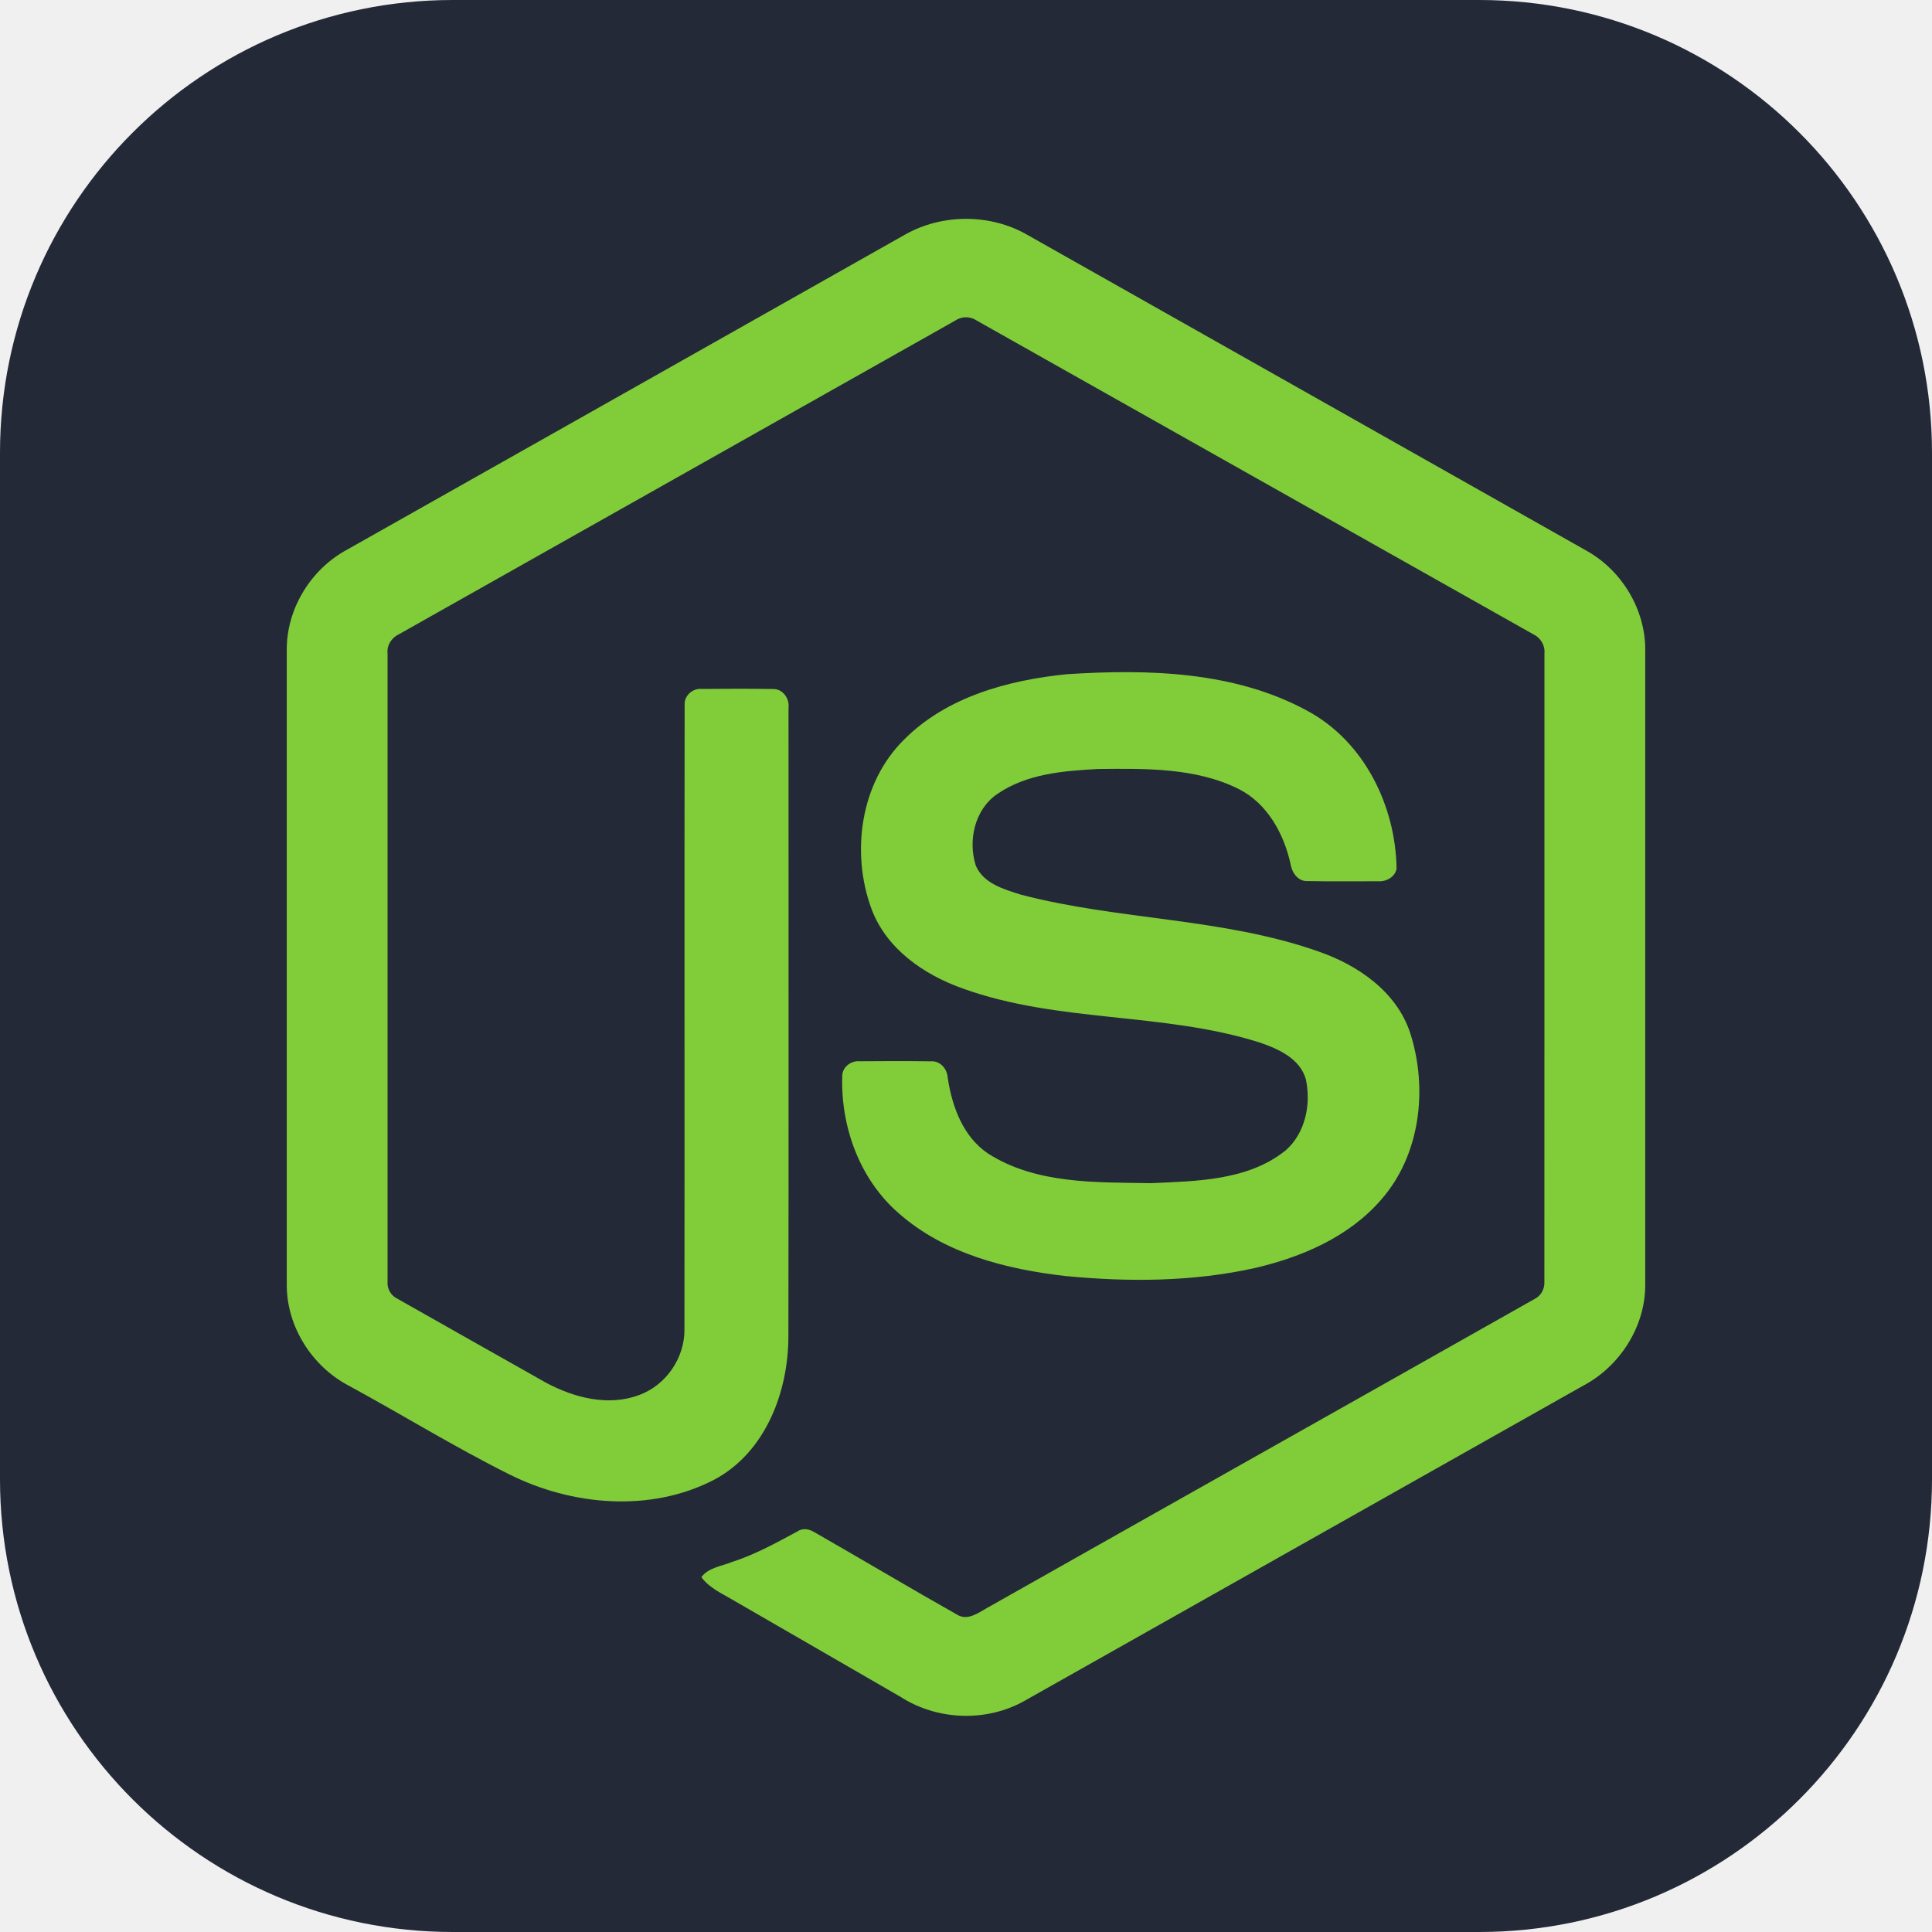
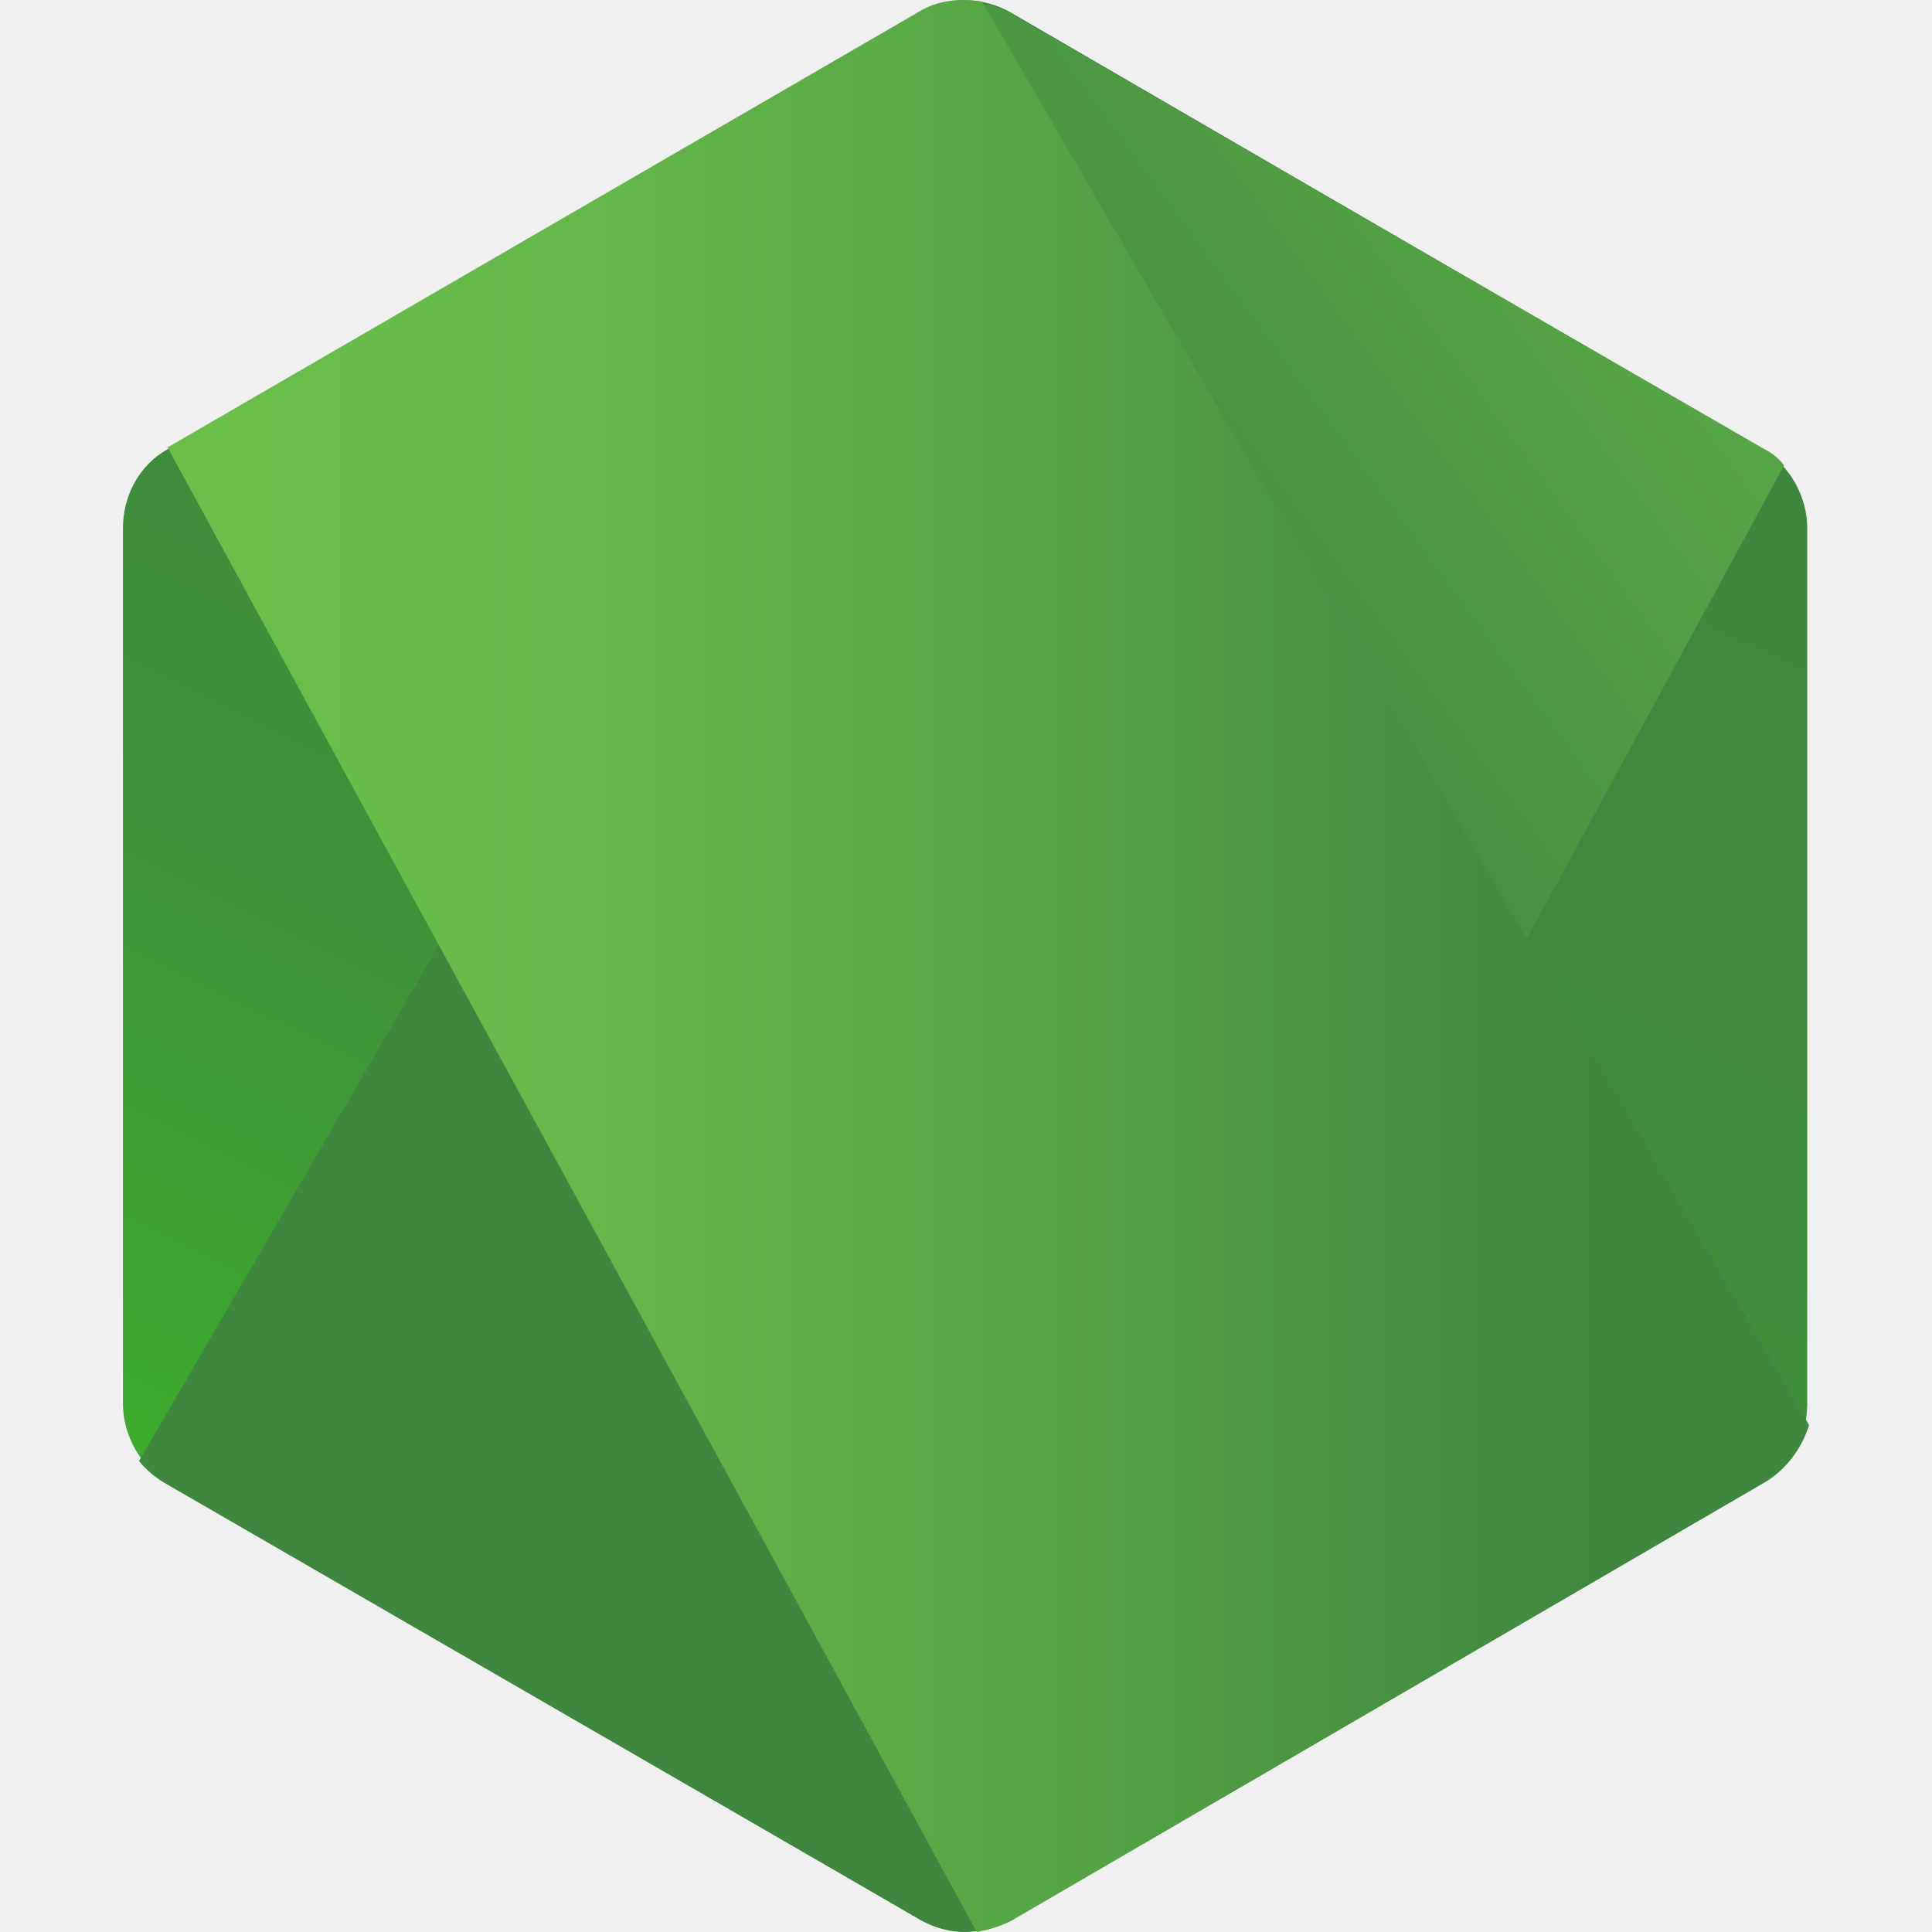
<svg xmlns="http://www.w3.org/2000/svg" width="30" height="30" viewBox="0 0 30 30" fill="none">
-   <g clip-path="url(#clip0_726_188)">
-     <path d="M22.969 0H7.031C3.148 0 0 3.148 0 7.031V22.969C0 26.852 3.148 30 7.031 30H22.969C26.852 30 30 26.852 30 22.969V7.031C30 3.148 26.852 0 22.969 0Z" fill="#242938" />
-     <path d="M14.048 3.646C14.625 3.317 15.375 3.315 15.951 3.646C18.848 5.284 21.746 6.918 24.643 8.556C25.188 8.863 25.552 9.469 25.547 10.097V19.946C25.551 20.6 25.15 21.221 24.576 21.521C21.688 23.149 18.802 24.779 15.915 26.407C15.326 26.743 14.561 26.717 13.991 26.353C13.125 25.851 12.258 25.352 11.392 24.851C11.215 24.745 11.016 24.661 10.891 24.49C11.001 24.341 11.199 24.322 11.359 24.257C11.72 24.142 12.052 23.958 12.384 23.779C12.468 23.721 12.571 23.744 12.651 23.795C13.392 24.219 14.125 24.656 14.868 25.076C15.027 25.168 15.187 25.047 15.322 24.971C18.156 23.369 20.993 21.774 23.826 20.172C23.931 20.122 23.989 20.01 23.981 19.895C23.983 16.646 23.981 13.396 23.982 10.147C23.994 10.017 23.918 9.897 23.8 9.844C20.923 8.223 18.047 6.6 15.169 4.979C15.12 4.945 15.061 4.927 15 4.926C14.94 4.926 14.88 4.945 14.831 4.979C11.953 6.6 9.078 8.225 6.201 9.845C6.083 9.899 6.004 10.017 6.018 10.147C6.019 13.396 6.018 16.646 6.018 19.895C6.013 19.952 6.025 20.008 6.053 20.057C6.081 20.106 6.124 20.145 6.175 20.169C6.942 20.604 7.711 21.037 8.479 21.471C8.912 21.703 9.444 21.842 9.921 21.663C10.341 21.513 10.636 21.083 10.628 20.636C10.632 17.406 10.626 14.176 10.631 10.946C10.621 10.803 10.757 10.684 10.896 10.698C11.265 10.695 11.634 10.693 12.003 10.699C12.157 10.695 12.263 10.85 12.244 10.994C12.243 14.245 12.248 17.495 12.242 20.746C12.243 21.612 11.887 22.555 11.086 22.979C10.098 23.49 8.878 23.381 7.903 22.891C7.059 22.47 6.253 21.972 5.424 21.521C4.848 21.223 4.449 20.599 4.453 19.946V10.097C4.447 9.456 4.826 8.839 5.388 8.536C8.275 6.907 11.162 5.277 14.048 3.646Z" fill="#81CD39" />
-     <path d="M16.567 10.469C17.826 10.388 19.174 10.421 20.307 11.041C21.185 11.517 21.671 12.514 21.686 13.489C21.662 13.62 21.524 13.693 21.399 13.684C21.034 13.683 20.668 13.689 20.303 13.681C20.148 13.687 20.058 13.544 20.038 13.408C19.933 12.941 19.679 12.479 19.24 12.254C18.566 11.917 17.785 11.934 17.05 11.941C16.514 11.969 15.937 12.016 15.483 12.331C15.134 12.57 15.028 13.053 15.152 13.441C15.27 13.72 15.592 13.81 15.855 13.893C17.373 14.29 18.981 14.25 20.469 14.773C21.086 14.986 21.689 15.399 21.899 16.045C22.175 16.91 22.055 17.943 21.439 18.637C20.94 19.209 20.213 19.52 19.489 19.689C18.524 19.904 17.524 19.909 16.544 19.814C15.624 19.709 14.666 19.467 13.955 18.839C13.347 18.312 13.05 17.489 13.079 16.696C13.087 16.561 13.22 16.468 13.348 16.479C13.716 16.476 14.084 16.475 14.452 16.48C14.599 16.469 14.708 16.596 14.716 16.735C14.783 17.179 14.95 17.645 15.338 17.909C16.086 18.391 17.024 18.358 17.88 18.372C18.59 18.34 19.386 18.331 19.965 17.862C20.27 17.594 20.36 17.147 20.278 16.762C20.189 16.437 19.849 16.286 19.557 16.187C18.059 15.713 16.433 15.885 14.949 15.349C14.347 15.136 13.764 14.734 13.533 14.115C13.21 13.239 13.358 12.156 14.038 11.485C14.701 10.818 15.657 10.561 16.567 10.469Z" fill="#81CD39" />
+   <g clip-path="url(#clip0_729_131)">
+     <path d="M15.693 0.193C15.478 0.07 15.234 0.005 14.986 0.005C14.738 0.005 14.494 0.07 14.279 0.193L2.602 6.975C2.158 7.226 1.909 7.7 1.909 8.203V21.794C1.909 22.296 2.186 22.771 2.602 23.022L14.278 29.804C14.494 29.927 14.738 29.992 14.986 29.992C15.234 29.992 15.478 29.927 15.693 29.804L27.37 23.022C27.814 22.771 28.063 22.296 28.063 21.794V8.203C28.063 7.701 27.786 7.226 27.37 6.975L15.693 0.193Z" fill="url(#paint0_linear_729_131)" />
+     <path d="M27.398 6.975L15.666 0.193C15.551 0.135 15.43 0.088 15.305 0.054L2.159 22.687C2.268 22.821 2.399 22.934 2.547 23.022L14.279 29.804C14.612 29.999 15 30.055 15.361 29.943L27.703 7.226C27.622 7.12 27.517 7.034 27.398 6.975Z" fill="url(#paint1_linear_729_131)" />
+     <path d="M27.398 23.021C27.731 22.826 27.98 22.491 28.091 22.128L15.25 0.025C14.917 -0.03 14.556 -0.003 14.251 0.193L2.602 6.947L15.166 29.999C15.333 29.971 15.527 29.915 15.694 29.831L27.398 23.021Z" fill="url(#paint2_linear_729_131)" />
  </g>
  <defs>
-     <clipPath id="clip0_726_188">
+     <linearGradient id="paint0_linear_729_131" x1="19.741" y1="5.244" x2="9.077" y2="26.862" gradientUnits="userSpaceOnUse">
+       <stop stop-color="#3F873F" />
+       <stop offset="0.33" stop-color="#3F8B3D" />
+       <stop offset="0.637" stop-color="#3E9638" />
+       <stop offset="0.934" stop-color="#3DA92E" />
+       <stop offset="1" stop-color="#3DAE2B" />
+     </linearGradient>
+     <linearGradient id="paint1_linear_729_131" x1="13.212" y1="16.586" x2="42.965" y2="-5.262" gradientUnits="userSpaceOnUse">
+       <stop offset="0.138" stop-color="#3F873F" />
+       <stop offset="0.402" stop-color="#52A044" />
+       <stop offset="0.713" stop-color="#64B749" />
+       <stop offset="0.908" stop-color="#6ABF4B" />
+     </linearGradient>
+     <linearGradient id="paint2_linear_729_131" x1="1.481" y1="14.994" x2="28.5" y2="14.994" gradientUnits="userSpaceOnUse">
+       <stop offset="0.092" stop-color="#6ABF4B" />
+       <stop offset="0.287" stop-color="#64B749" />
+       <stop offset="0.598" stop-color="#52A044" />
+       <stop offset="0.862" stop-color="#3F873F" />
+     </linearGradient>
+     <clipPath id="clip0_729_131">
      <rect width="30" height="30" fill="white" />
    </clipPath>
  </defs>
</svg>
